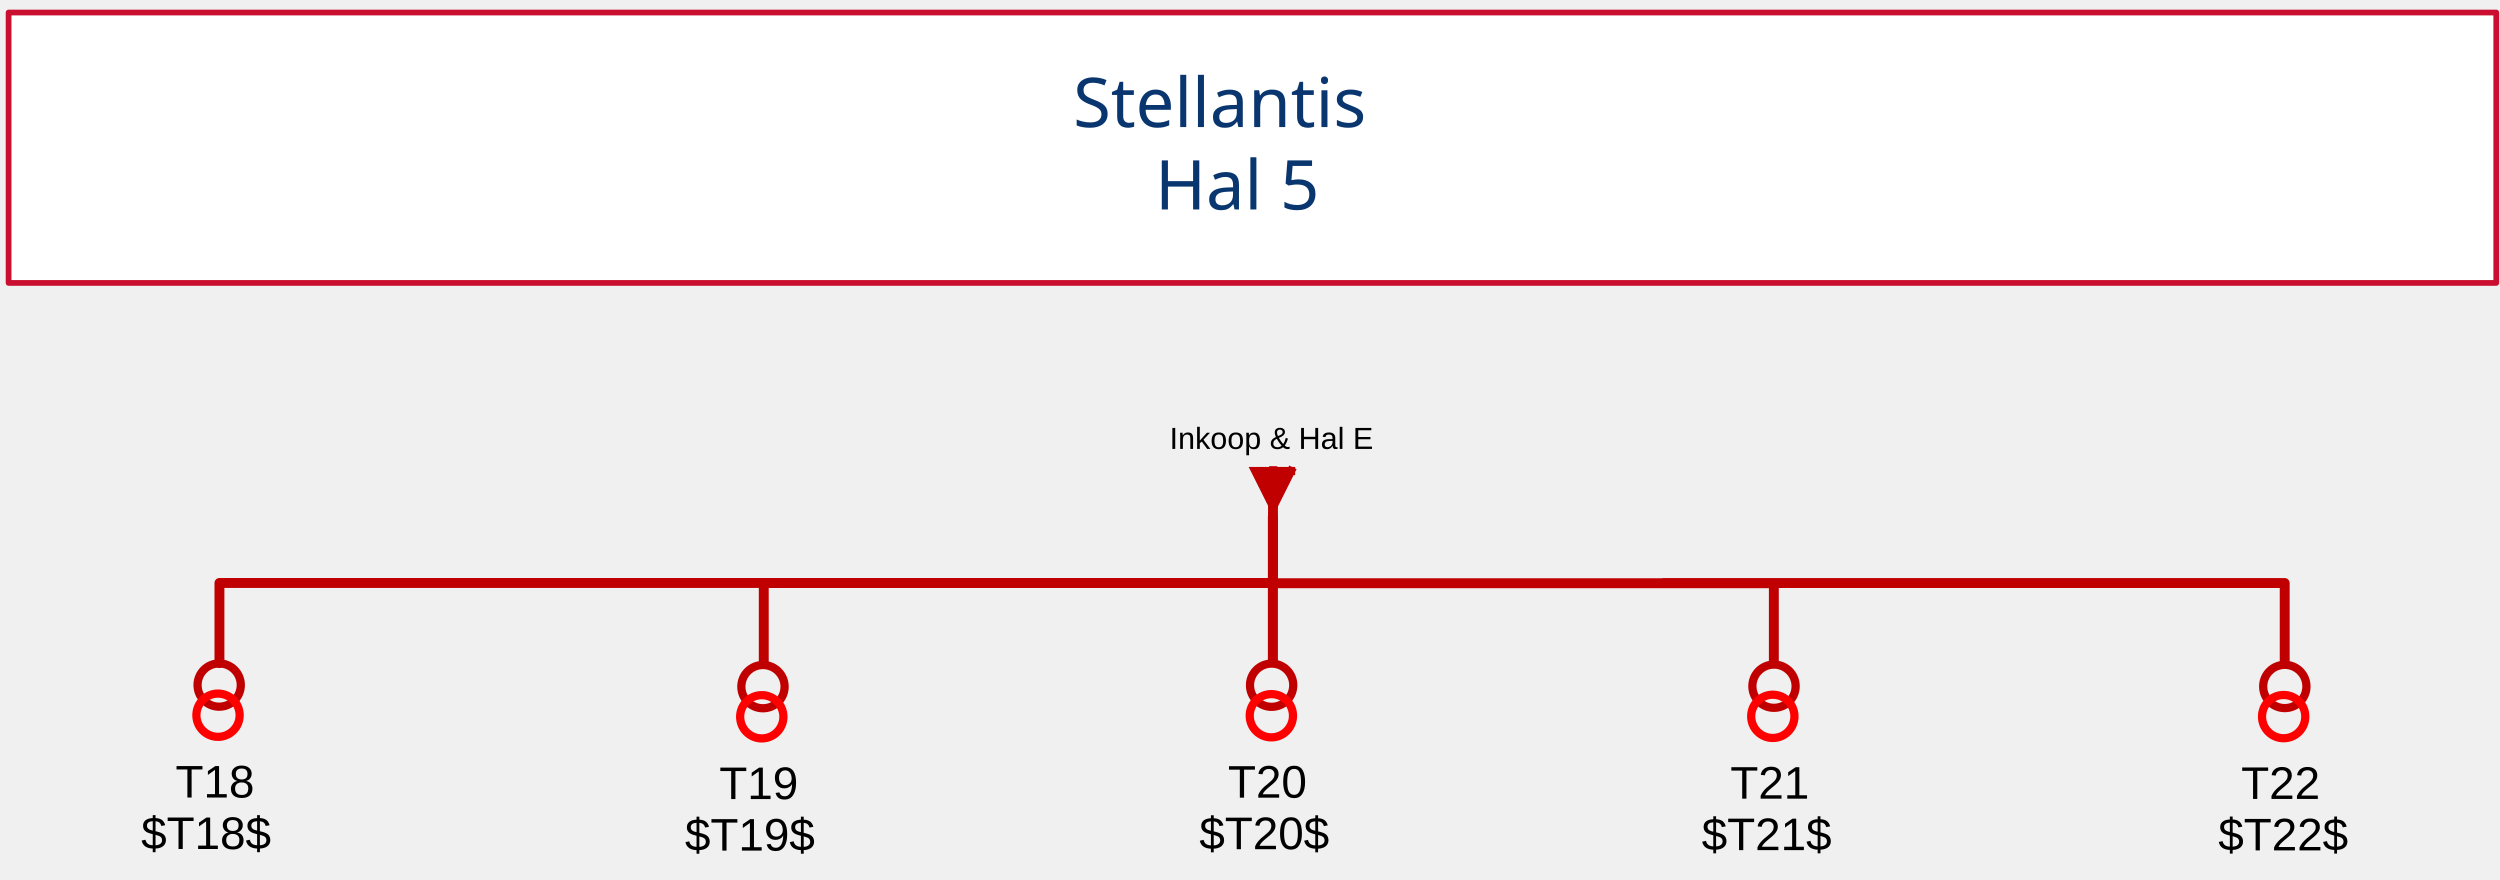
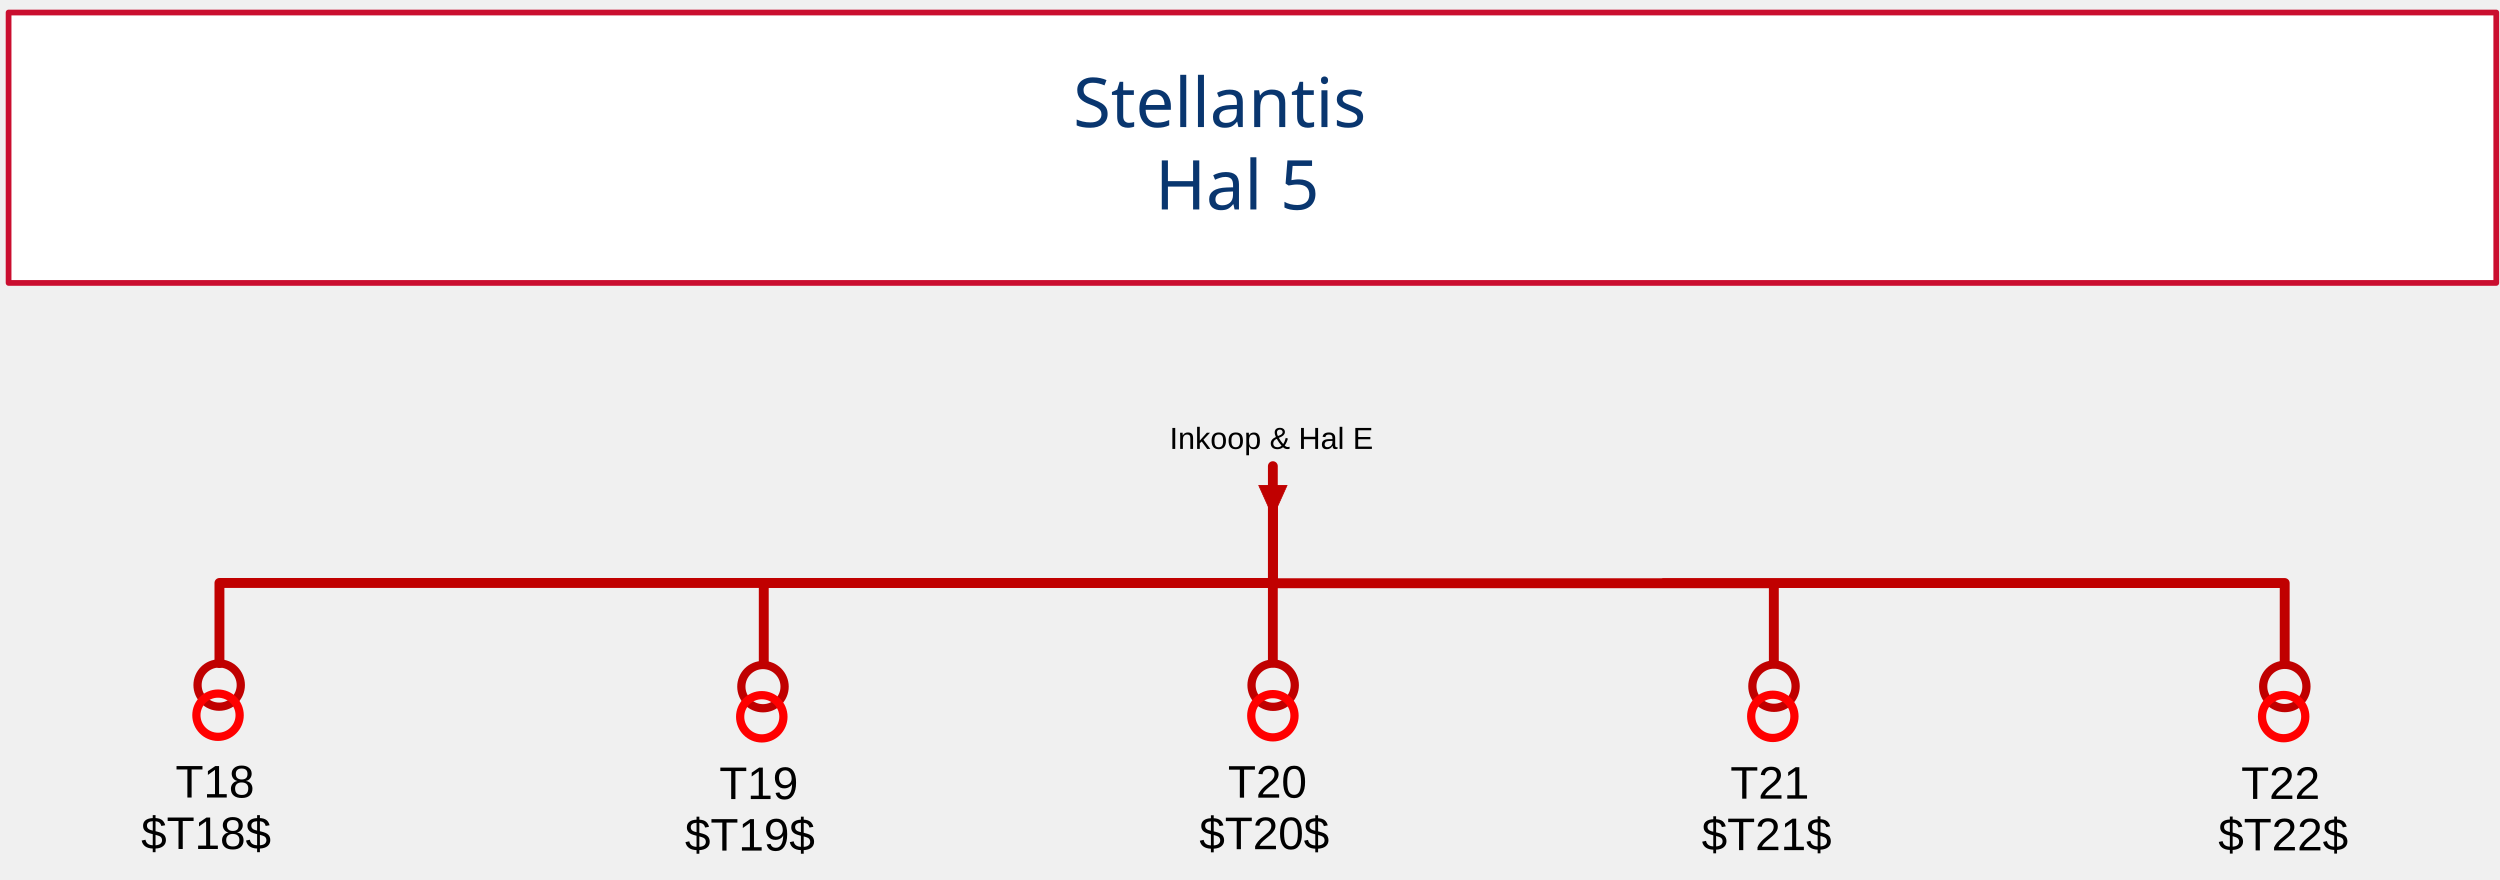
- <svg xmlns="http://www.w3.org/2000/svg" width="873.6" height="307.2" color-interpolation-filters="sRGB" fill="none" fill-rule="evenodd" font-size="12" stroke-linecap="square" stroke-miterlimit="3" viewBox="0 0 655.2 230.4" overflow="visible" version="1.1" id="svg93">
+ <svg xmlns="http://www.w3.org/2000/svg" xmlns:xlink="http://www.w3.org/1999/xlink" width="873.6" height="307.2" color-interpolation-filters="sRGB" fill="none" fill-rule="evenodd" font-size="12" stroke-linecap="square" stroke-miterlimit="3" viewBox="0 0 655.2 230.4" overflow="visible" version="1.1" id="svg93">
  <style id="style2">.O{fill-opacity:0}.P{fill:#000}.Q{font-family:Arial}.R{font-size:0.667em}.S{stroke:#c00000}.T{fill:#fff}.U{stroke-linejoin:round}.V{stroke-width:2.16}.W{stroke:red}.X{stroke-linecap:round}</style>
  <defs id="defs9">
    <path d="m2 1-2-1 2-1v2" id="A" />
    <marker id="B" fill="#c00000" overflow="visible" orient="auto" refX="-4.333" fill-opacity="1" class="S">
      <use transform="scale(-2.1667)" href="#A" stroke-opacity="1" stroke-width=".462" id="use5" />
    </marker>
    <path id="C" d="M64.153-22.2h651.97v70.866H64.153z" />
+     <symbol id="Merge">
+       <path d="m 35,35 80,0 -40,70 z" style="stroke-width:2" id="path6558" />
+     </symbol>
  </defs>
-   <g transform="translate(-61.903 25.481)" id="g91">
-     <g class="U" id="g15">
-       <use href="#C" stroke="#09366f" stroke-width=".5" class="T" id="use11" />
-       <use href="#C" stroke="#ca0e2f" stroke-width="1.5" id="use13" />
+   <g transform="translate(-61.903,25.481)" id="g91">
+     <g class="U" id="g15" style="stroke-linejoin:round">
+       <use href="#C" class="T" id="use11" style="fill:#ffffff;stroke:#09366f;stroke-width:0.5" x="0" y="0" width="100%" height="100%" />
+       <use href="#C" id="use13" style="stroke:#ca0e2f;stroke-width:1.5" x="0" y="0" width="100%" height="100%" />
    </g>
-     <text x="279" y="1149.72" fill="#09366f" font-family="Arial Black" font-size="1.5em" transform="translate(64.153 -1141.9)" id="text19">Stellantis<tspan x="300.48" dy="1.2em" font-size="1em" id="tspan17">Hal 5</tspan>
+     <text x="279" y="1149.72" font-size="1.5em" transform="translate(64.153,-1141.9)" id="text19" style="font-size:18px;font-family:'Arial Black';fill:#09366f">Stellantis<tspan x="300.48" dy="1.2em" font-size="1em" id="tspan17" style="font-size:18px">Hal 5</tspan>
    </text>
-     <circle cx="-395.171" cy="154.1" r="5.669" transform="scale(-1,1)" class="O T" id="circle21" style="fill:#ffffff;fill-opacity:0;stroke:#c00000;stroke-width:2.16;stroke-linejoin:round" />
-     <path d="m 395.501,109.995 -0.002,37.908" class="X" id="path23" style="stroke:#c00000;stroke-width:2.63;stroke-linecap:round;stroke-linejoin:round" />
-     <circle style="fill:#ffffff;fill-opacity:0;stroke:#ff0000;stroke-width:2.16;stroke-linejoin:round" id="circle27" class="O T W" transform="scale(1,-1)" r="5.669" cy="-162.1" cx="395.099" />
-     <text x="368.42" y="92.17" class="P Q R" id="text31">Inkoop &amp; Hal E</text>
+     <circle cx="-395.572" cy="154.1" r="5.669" transform="scale(-1,1)" class="O T" id="circle21" style="fill:#ffffff;fill-opacity:0;stroke:#c00000;stroke-width:2.16;stroke-linejoin:round" />
+     <path d="m 395.493,96.687 -0.001,51.41" class="X" id="path23" style="stroke:#c00000;stroke-width:2.578;stroke-linecap:round;stroke-linejoin:round" />
+     <circle style="fill:#ffffff;fill-opacity:0;stroke:#ff0000;stroke-width:2.16;stroke-linejoin:round" id="circle27" class="O T W" transform="scale(1,-1)" r="5.669" cy="-162.1" cx="395.5" />
+     <text x="368.42" y="92.17" class="P Q R" id="text31" style="font-size:8px;font-family:Arial;fill:#000000">Inkoop &amp; Hal E</text>
    <text x="383.73" y="183.57" class="P Q R" id="text33" style="font-style:normal;font-variant:normal;font-weight:normal;font-stretch:normal;font-size:12px;font-family:Arial;-inkscape-font-specification:'Arial, Normal';font-variant-ligatures:normal;font-variant-caps:normal;font-variant-numeric:normal;font-feature-settings:normal;text-align:start;writing-mode:lr-tb;text-anchor:start;fill:#000000">T20</text>
    <text x="376.23" y="197.07" class="P Q R" id="text35" style="font-style:normal;font-variant:normal;font-weight:normal;font-stretch:normal;font-size:12px;font-family:Arial;-inkscape-font-specification:'Arial, Normal';font-variant-ligatures:normal;font-variant-caps:normal;font-variant-numeric:normal;font-feature-settings:normal;text-align:start;writing-mode:lr-tb;text-anchor:start;fill:#000000">$T20$</text>
-     <path style="stroke:#c00000;stroke-width:2.16;stroke-linecap:butt;marker-end:url(#B)" id="path37" class="S" d="m 395.58,96.7 v 1.27" />
    <g style="fill:#ffffff;fill-opacity:0;stroke-width:2.16;stroke-linejoin:round" id="g43" class="T U O" transform="translate(-41.18823,0.5735294)">
      <circle style="stroke:#c00000" id="circle41" class="S" transform="matrix(-1,0,0,1,308.72,-1031)" r="5.669" cy="1184.9" cx="5.669" />
    </g>
    <text x="250.422" y="183.944" class="P Q R" id="text47" style="font-style:normal;font-variant:normal;font-weight:normal;font-stretch:normal;font-size:12px;font-family:Arial;-inkscape-font-specification:'Arial, Normal';font-variant-ligatures:normal;font-variant-caps:normal;font-variant-numeric:normal;font-feature-settings:normal;text-align:start;writing-mode:lr-tb;text-anchor:start;fill:#000000">T19</text>
    <text x="241.422" y="197.444" class="P Q R" id="text49" style="font-style:normal;font-variant:normal;font-weight:normal;font-stretch:normal;font-size:12px;font-family:Arial;-inkscape-font-specification:'Arial, Normal';font-variant-ligatures:normal;font-variant-caps:normal;font-variant-numeric:normal;font-feature-settings:normal;text-align:start;writing-mode:lr-tb;text-anchor:start;fill:#000000">$T19$</text>
    <circle style="fill:#ffffff;fill-opacity:0;stroke:#ff0000;stroke-width:2.16;stroke-linejoin:round" id="circle51" class="W" transform="scale(1,-1)" r="5.669" cy="-162.374" cx="261.551" />
    <circle style="fill:#ffffff;fill-opacity:0;stroke:#c00000;stroke-width:2.16;stroke-linejoin:round" id="circle53" class="S" transform="scale(-1,1)" r="5.669" cy="154.062" cx="-119.344" />
    <text x="107.903" y="183.532" class="P Q R" id="text57" style="font-style:normal;font-variant:normal;font-weight:normal;font-stretch:normal;font-size:12px;font-family:Arial;-inkscape-font-specification:'Arial, Normal';font-variant-ligatures:normal;font-variant-caps:normal;font-variant-numeric:normal;font-feature-settings:normal;text-align:start;writing-mode:lr-tb;text-anchor:start;fill:#000000">T18</text>
    <circle style="fill:#ffffff;fill-opacity:0;stroke:#ff0000;stroke-width:2.16;stroke-linejoin:round" id="circle59" class="W" transform="scale(1,-1)" r="5.669" cy="-161.962" cx="119.042" />
    <circle style="fill:#ffffff;fill-opacity:0;stroke:#c00000;stroke-width:2.16;stroke-linejoin:round" id="circle61" class="S" transform="scale(-1,1)" r="5.669" cy="154.359" cx="-526.833" />
    <text x="515.392" y="183.829" class="P Q R" id="text65" style="font-style:normal;font-variant:normal;font-weight:normal;font-stretch:normal;font-size:12px;font-family:Arial;-inkscape-font-specification:'Arial, Normal';font-variant-ligatures:normal;font-variant-caps:normal;font-variant-numeric:normal;font-feature-settings:normal;text-align:start;writing-mode:lr-tb;text-anchor:start;fill:#000000">T21</text>
    <text x="507.892" y="197.329" class="P Q R" id="text67" style="font-style:normal;font-variant:normal;font-weight:normal;font-stretch:normal;font-size:12px;font-family:Arial;-inkscape-font-specification:'Arial, Normal';font-variant-ligatures:normal;font-variant-caps:normal;font-variant-numeric:normal;font-feature-settings:normal;text-align:start;writing-mode:lr-tb;text-anchor:start;fill:#000000">$T21$</text>
    <circle style="fill:#ffffff;fill-opacity:0;stroke:#ff0000;stroke-width:2.16;stroke-linejoin:round" id="circle69" class="W" transform="scale(1,-1)" r="5.669" cy="-162.259" cx="526.521" />
    <circle style="fill:#ffffff;fill-opacity:0;stroke:#c00000;stroke-width:2.16;stroke-linejoin:round" id="circle71" class="S" transform="scale(-1,1)" r="5.669" cy="154.427" cx="-660.705" />
    <text x="649.274" y="183.897" class="P Q R" id="text75" style="font-style:normal;font-variant:normal;font-weight:normal;font-stretch:normal;font-size:12px;font-family:Arial;-inkscape-font-specification:'Arial, Normal';font-variant-ligatures:normal;font-variant-caps:normal;font-variant-numeric:normal;font-feature-settings:normal;text-align:start;writing-mode:lr-tb;text-anchor:start;fill:#000000">T22</text>
    <text x="643.274" y="197.397" class="P Q R" id="text77" style="font-style:normal;font-variant:normal;font-weight:normal;font-stretch:normal;font-size:12px;font-family:Arial;-inkscape-font-specification:'Arial, Normal';font-variant-ligatures:normal;font-variant-caps:normal;font-variant-numeric:normal;font-feature-settings:normal;text-align:start;writing-mode:lr-tb;text-anchor:start;fill:#000000">$T22$</text>
    <circle style="fill:#ffffff;fill-opacity:0;stroke:#ff0000;stroke-width:2.16;stroke-linejoin:round" id="circle79" class="O T W" transform="scale(1,-1)" r="5.669" cy="-162.327" cx="660.403" />
    <path style="stroke:#c00000;stroke-width:2.594;stroke-linecap:round;stroke-linejoin:round" d="m 395.527,105.5 v 21.87 h 131.263 v 20.97 M 395.527,127.3 H 262.071 v 20.98 m 398.607,0.02 V 127.32 H 497.728" id="path81" />
    <path style="stroke:#c00000;stroke-width:2.594;stroke-linecap:round;stroke-linejoin:round" d="M 395.527,127.3 H 119.414 v 20.99" id="path83" />
    <text x="98.903" y="197.032" class="P Q R" id="text89" style="font-style:normal;font-variant:normal;font-weight:normal;font-stretch:normal;font-size:12px;font-family:Arial;-inkscape-font-specification:'Arial, Normal';font-variant-ligatures:normal;font-variant-caps:normal;font-variant-numeric:normal;font-feature-settings:normal;text-align:start;writing-mode:lr-tb;text-anchor:start;fill:#000000">$T18$</text>
+     <use id="use10474" style="fill:#c00000;stroke:#c00000" xlink:href="#Merge" x="0" y="0" width="100%" height="100%" transform="matrix(0.09248425,0,0,0.1174805,388.5649,97.65937)" />
  </g>
</svg>
